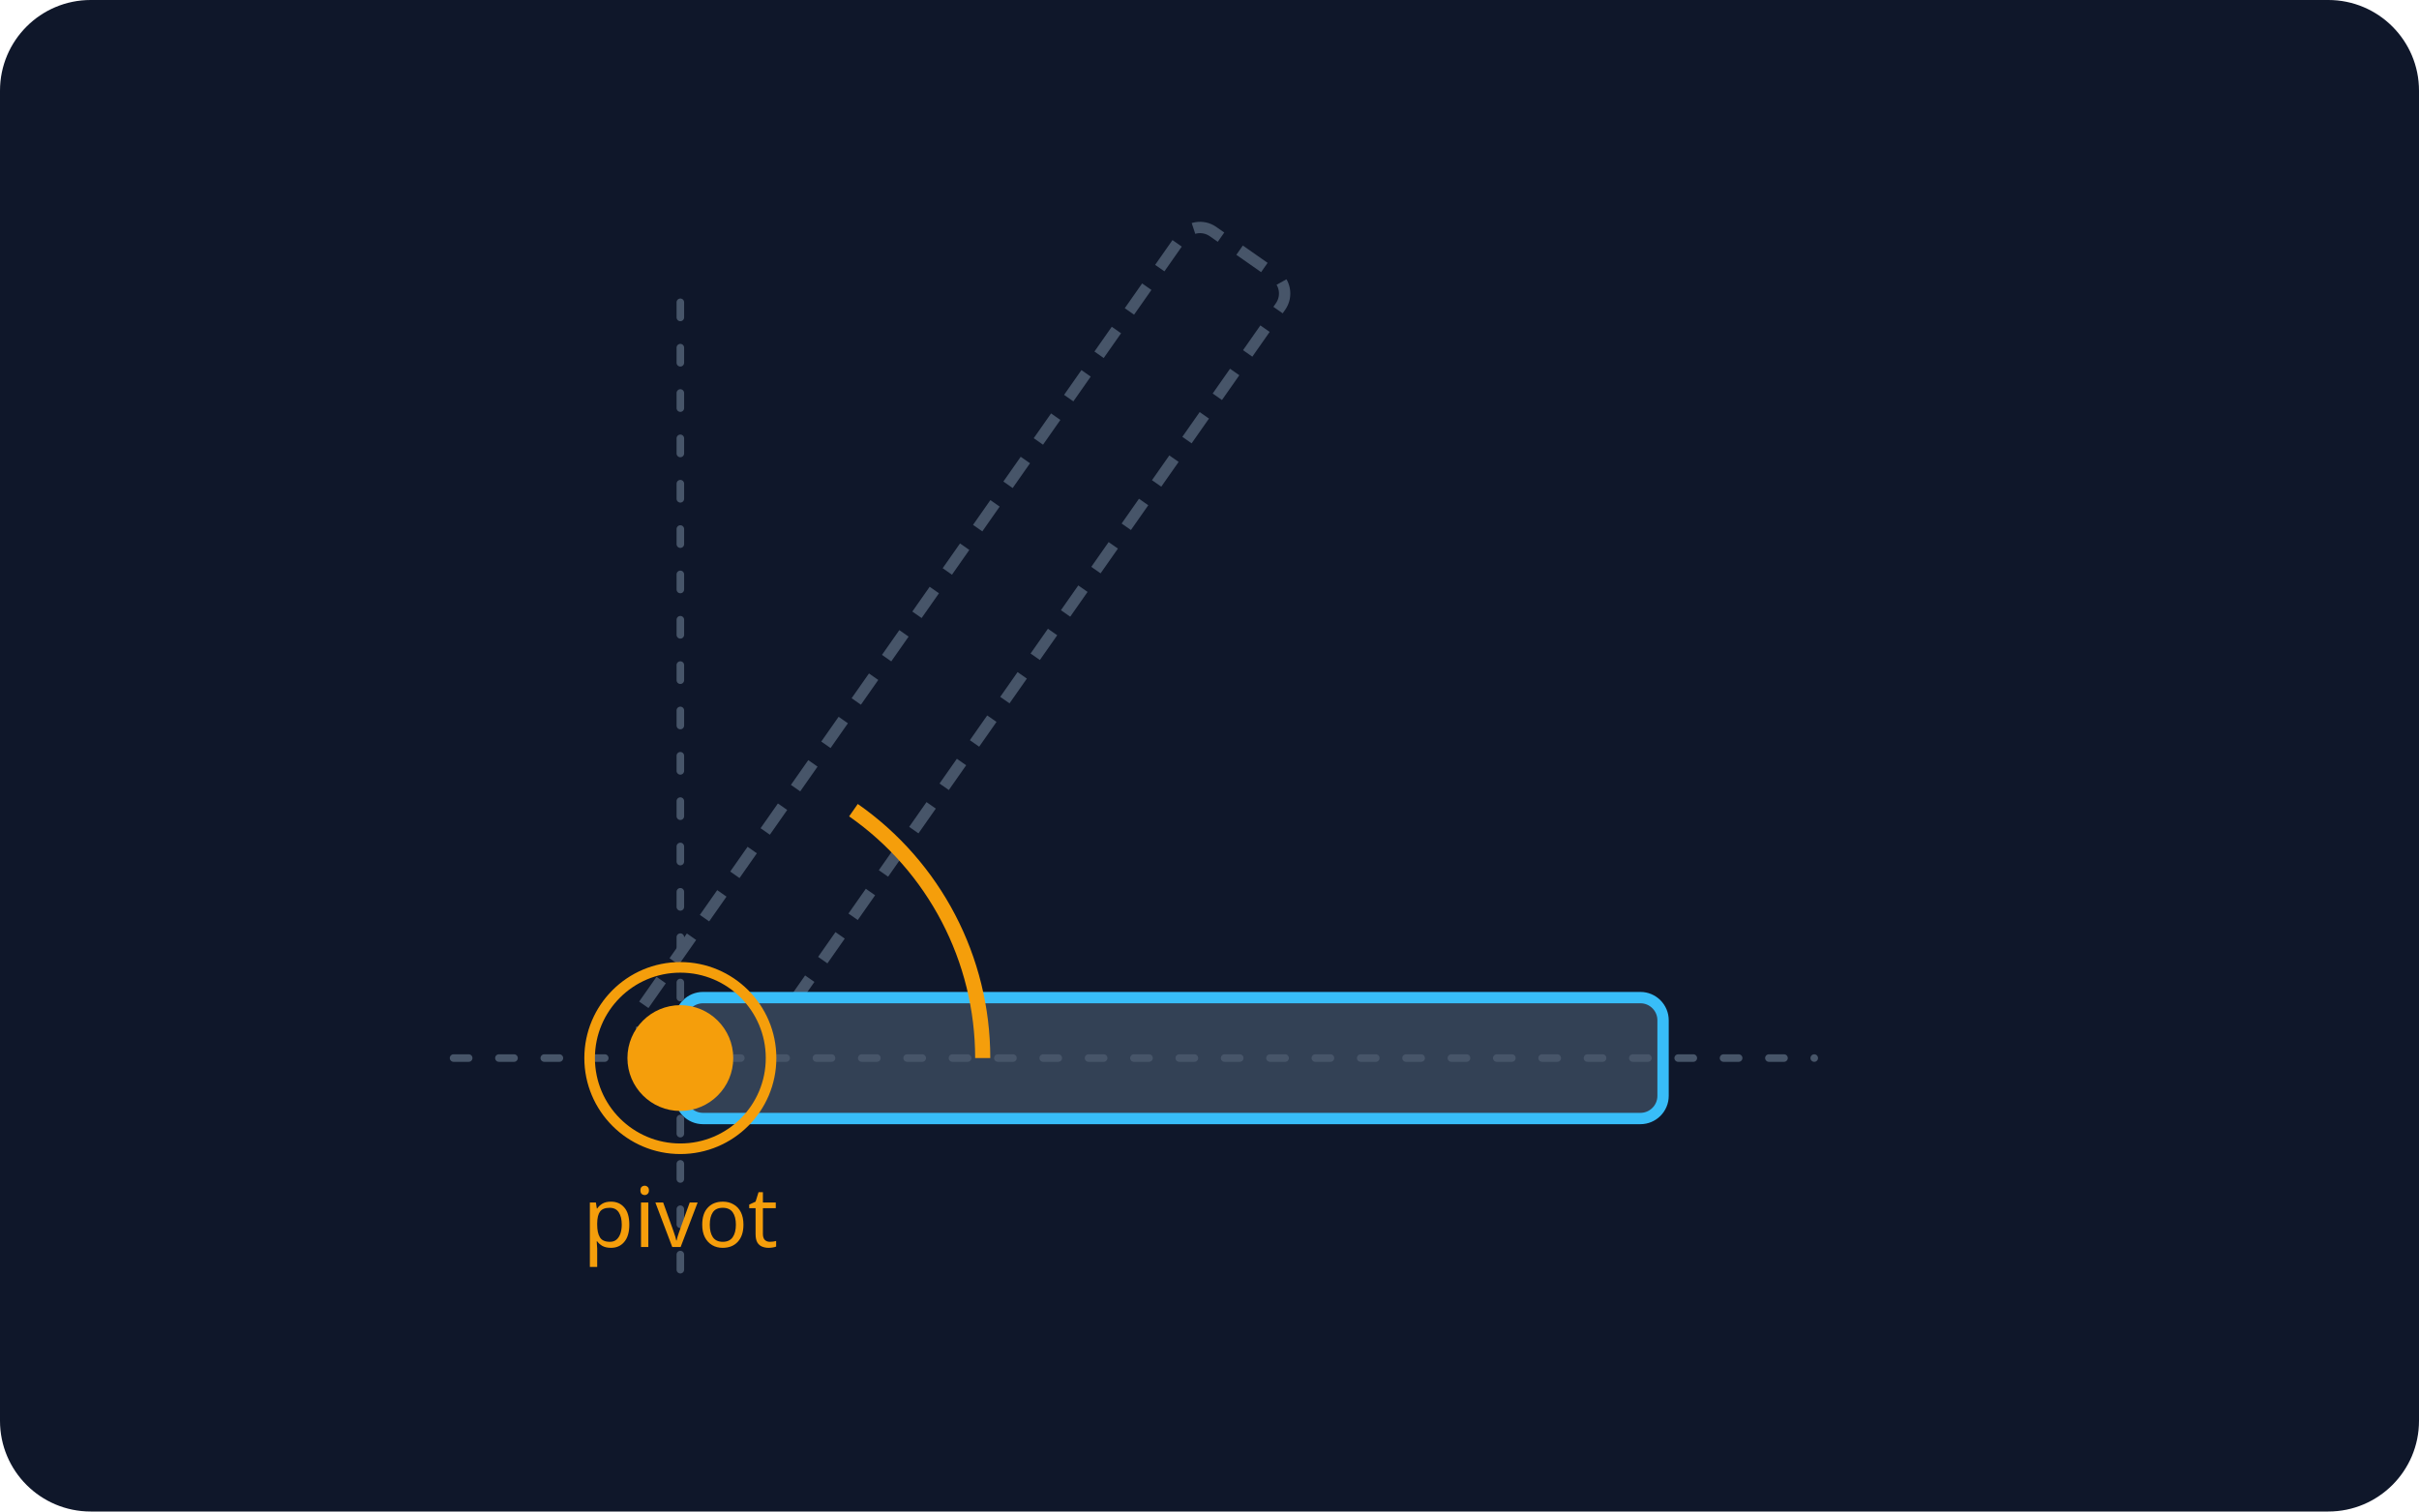
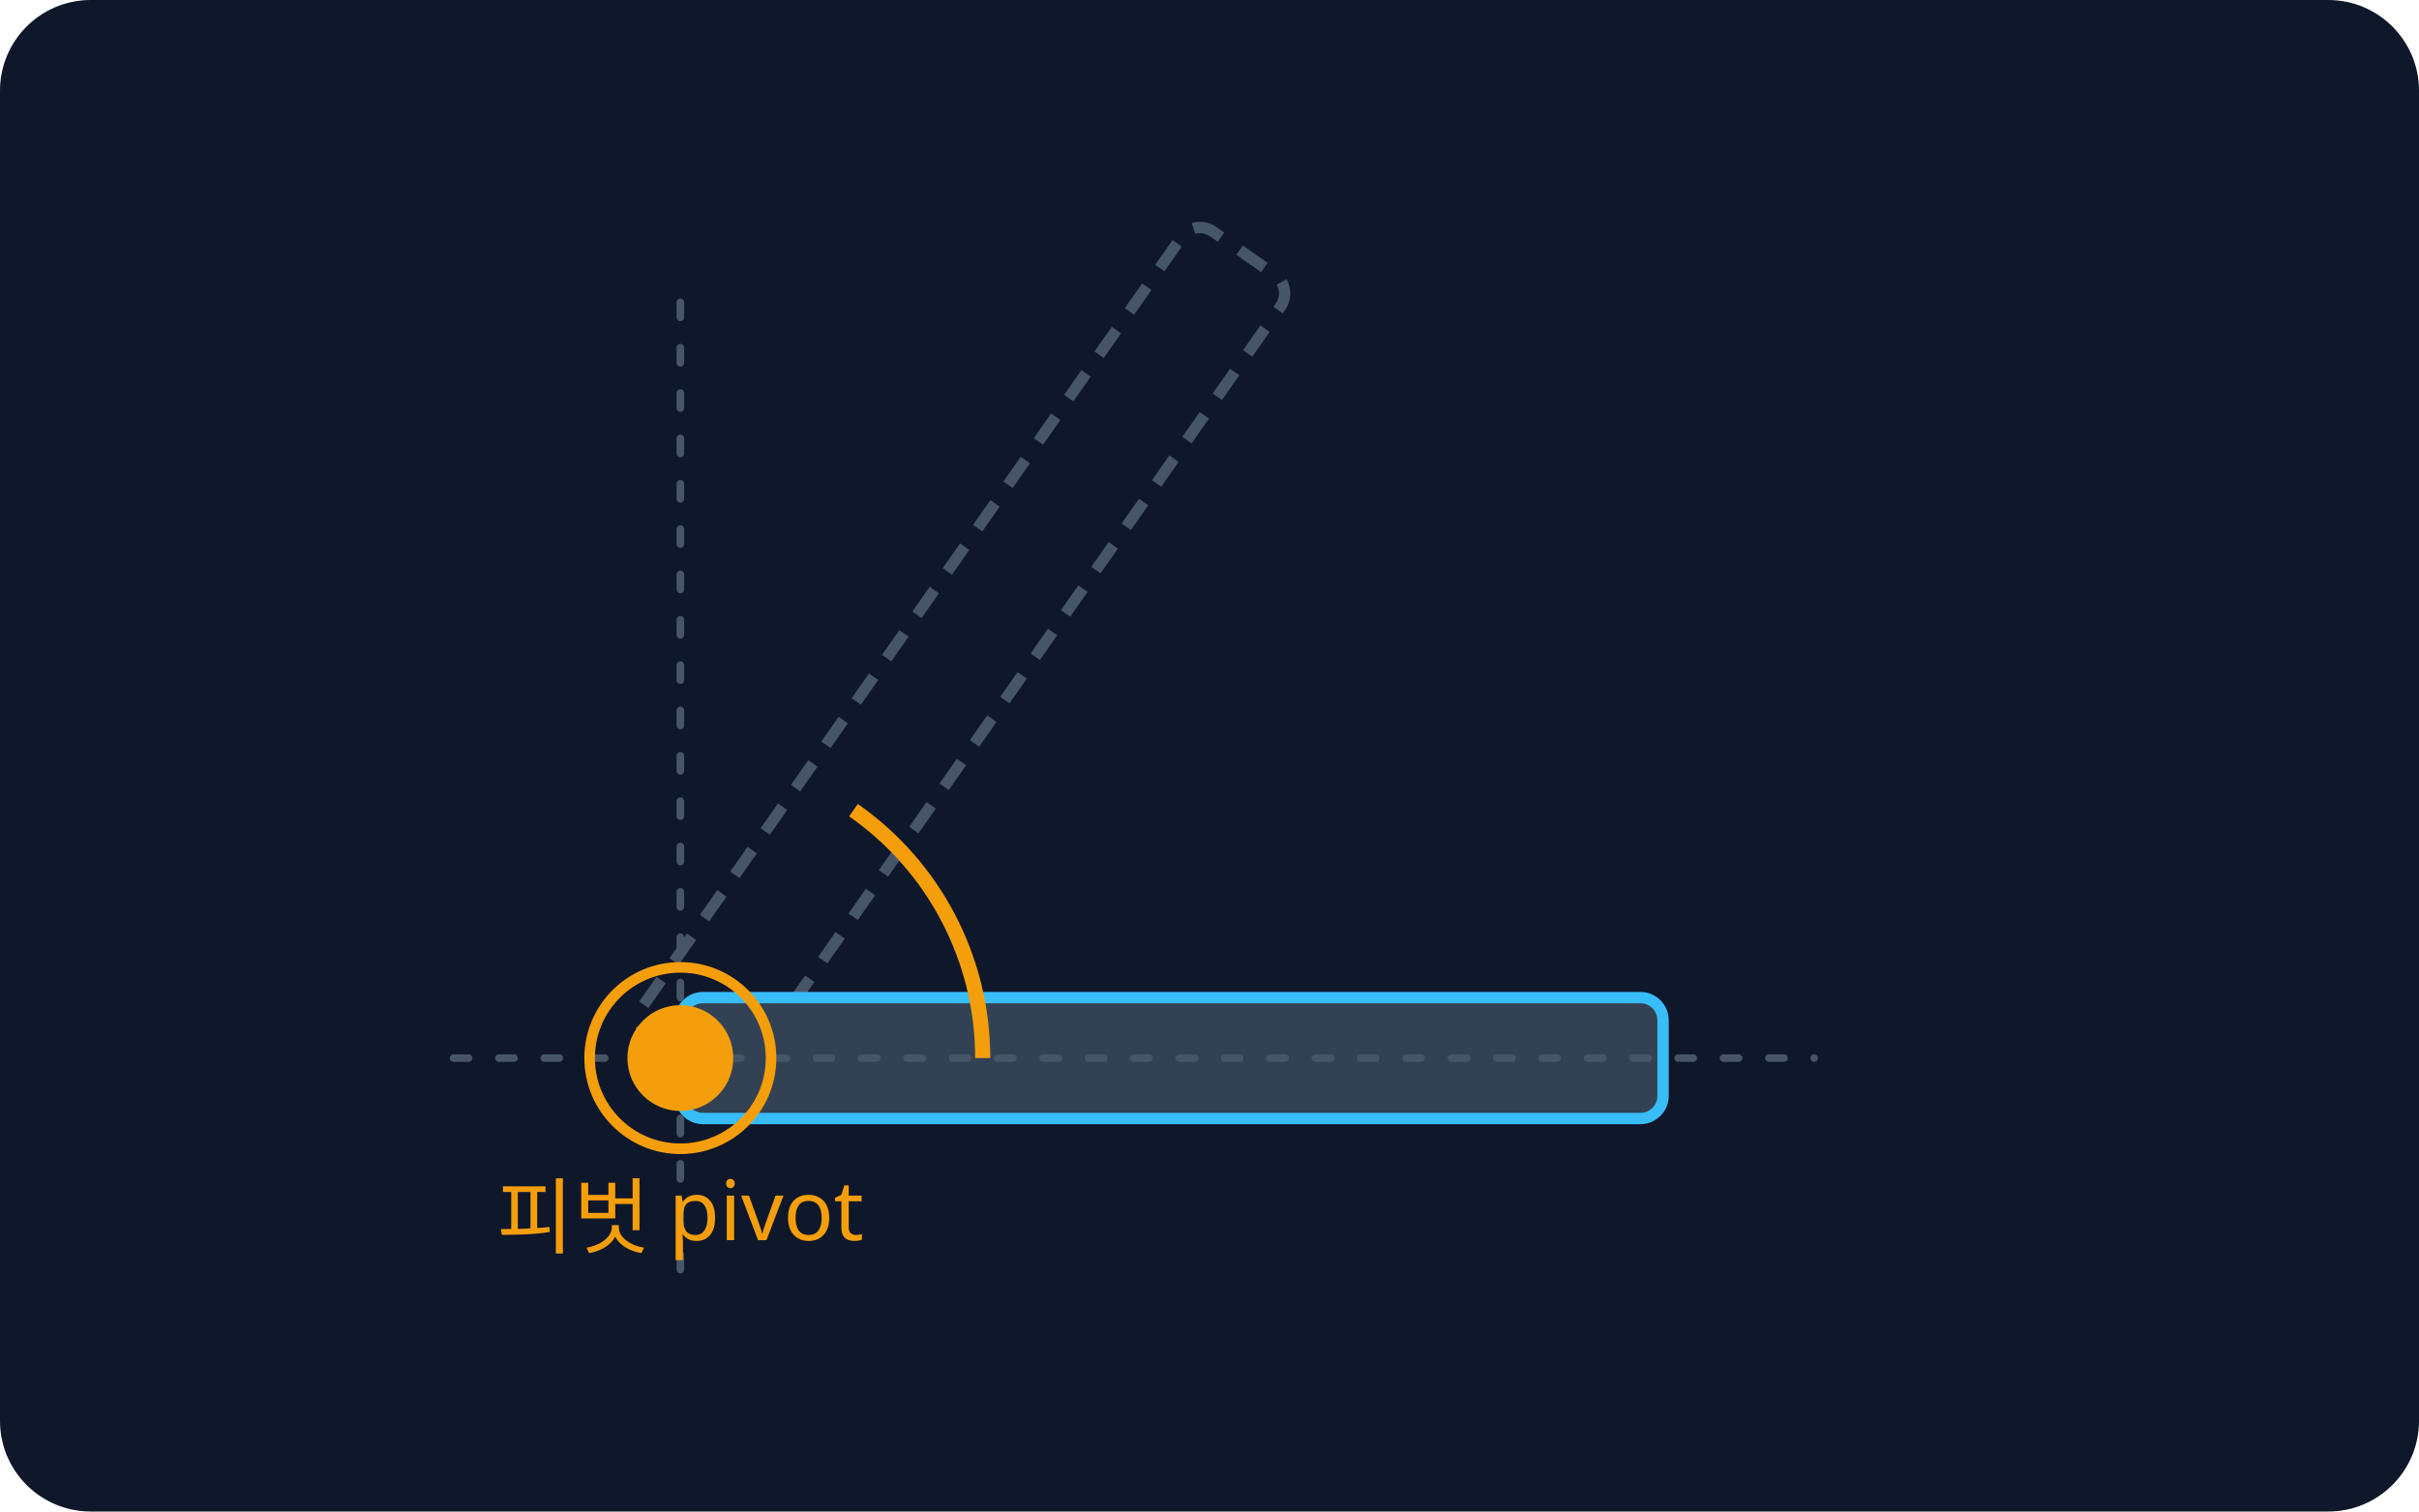
<svg xmlns="http://www.w3.org/2000/svg" viewBox="0 0 320 200" role="img">
  <defs>
    <style>.door{transform-origin:90px 140px;animation:sw 3s ease-in-out infinite alternate}@keyframes sw{0%{transform:rotate(0deg)}100%{transform:rotate(-55deg)}}@media (prefers-reduced-motion: reduce){*{animation:none!important;transition:none!important}}</style>
  </defs>
  <rect width="320" height="200" rx="12" fill="#0f172a" />
  <rect x="90" y="132" width="130" height="16" rx="3" fill="none" stroke="#475569" stroke-width="1.5" stroke-dasharray="4 3" transform="rotate(-55 90 140)" />
  <rect x="90" y="132" width="130" height="16" rx="3" fill="#334155" stroke="#38bdf8" stroke-width="1.5" class="door" />
  <line x1="60.0" y1="140.0" x2="240.0" y2="140.0" stroke="#475569" stroke-width="1" stroke-linecap="round" stroke-dasharray="2 4" />
  <line x1="90.0" y1="40.0" x2="90.0" y2="170.0" stroke="#475569" stroke-width="1" stroke-linecap="round" stroke-dasharray="2 4" />
  <circle cx="90.0" cy="140.0" r="7" fill="#f59e0b" stroke="none" stroke-width="1.5" />
  <circle cx="90.0" cy="140.0" r="12" fill="none" stroke="#f59e0b" stroke-width="1.4" />
  <path d="M 130 140 A 40 40 0 0 0 112.9 107.2" fill="none" stroke="#f59e0b" stroke-width="2" />
-   <text x="90" y="165" font-size="11" fill="#f59e0b" text-anchor="middle" font-family="system-ui, sans-serif">pivot</text>
+   <text x="90" y="165" font-size="11" fill="#f59e0b" text-anchor="middle" font-family="system-ui, sans-serif">피벗 pivot</text>
</svg>
